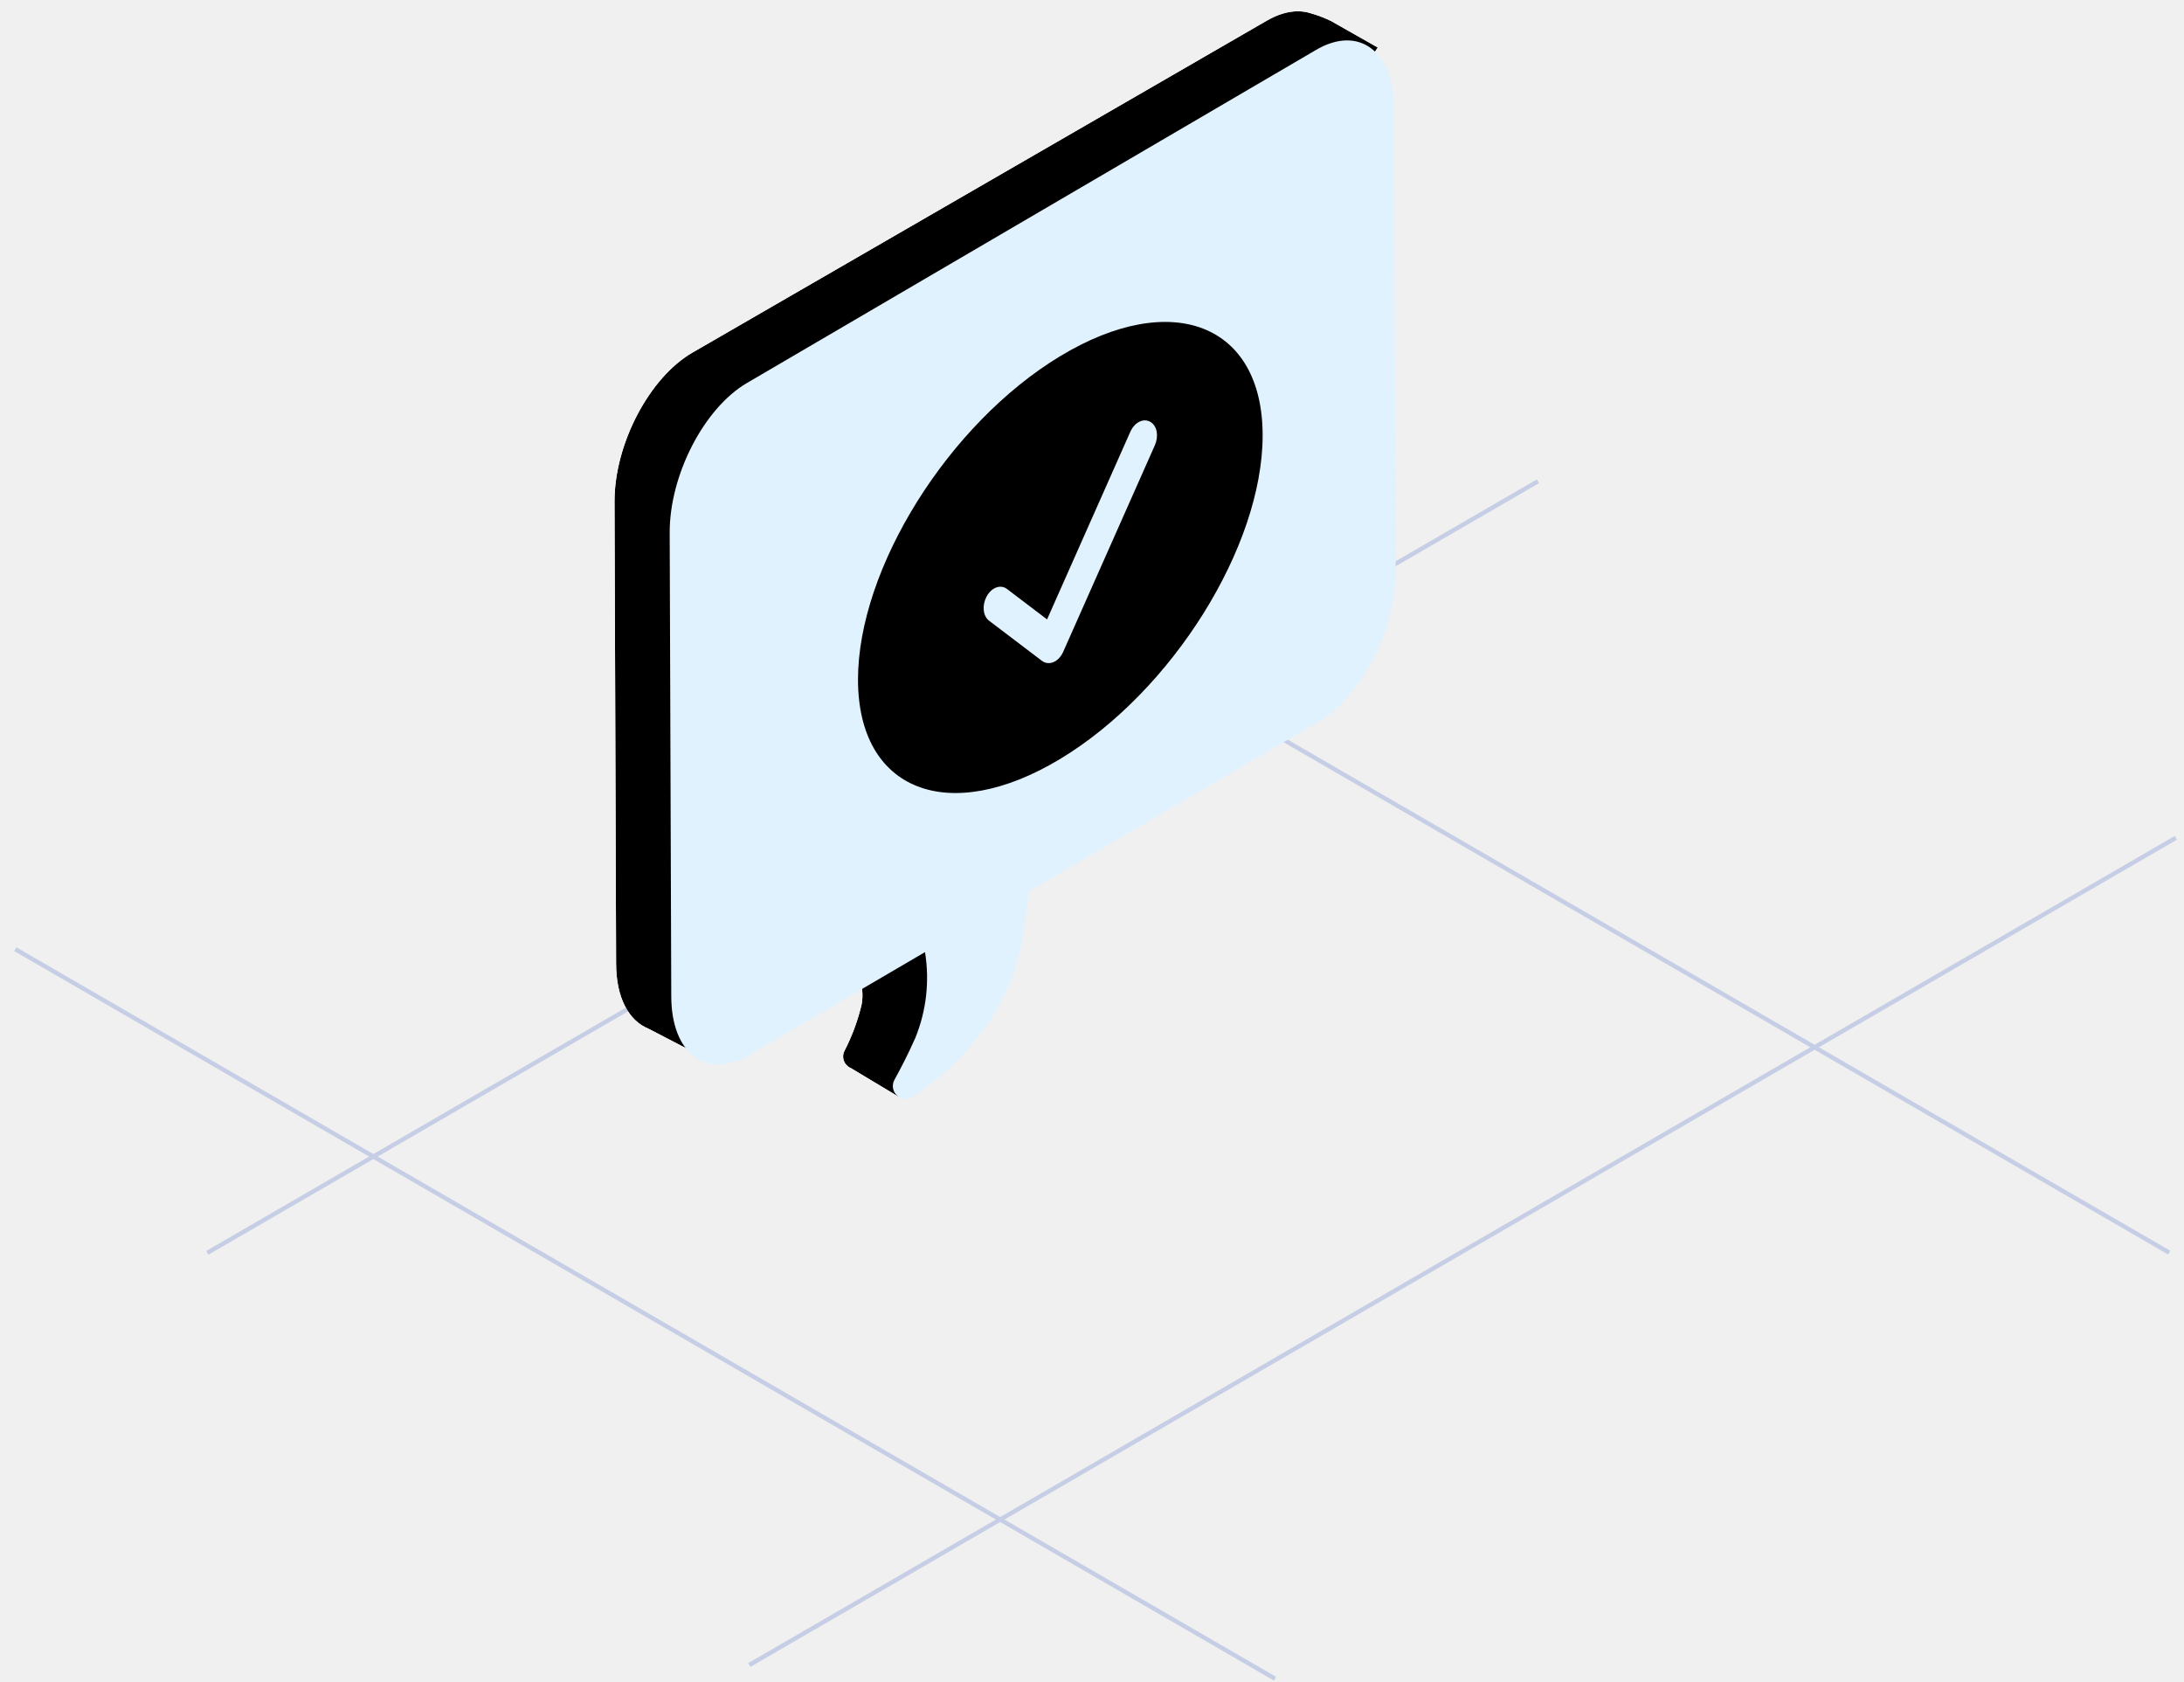
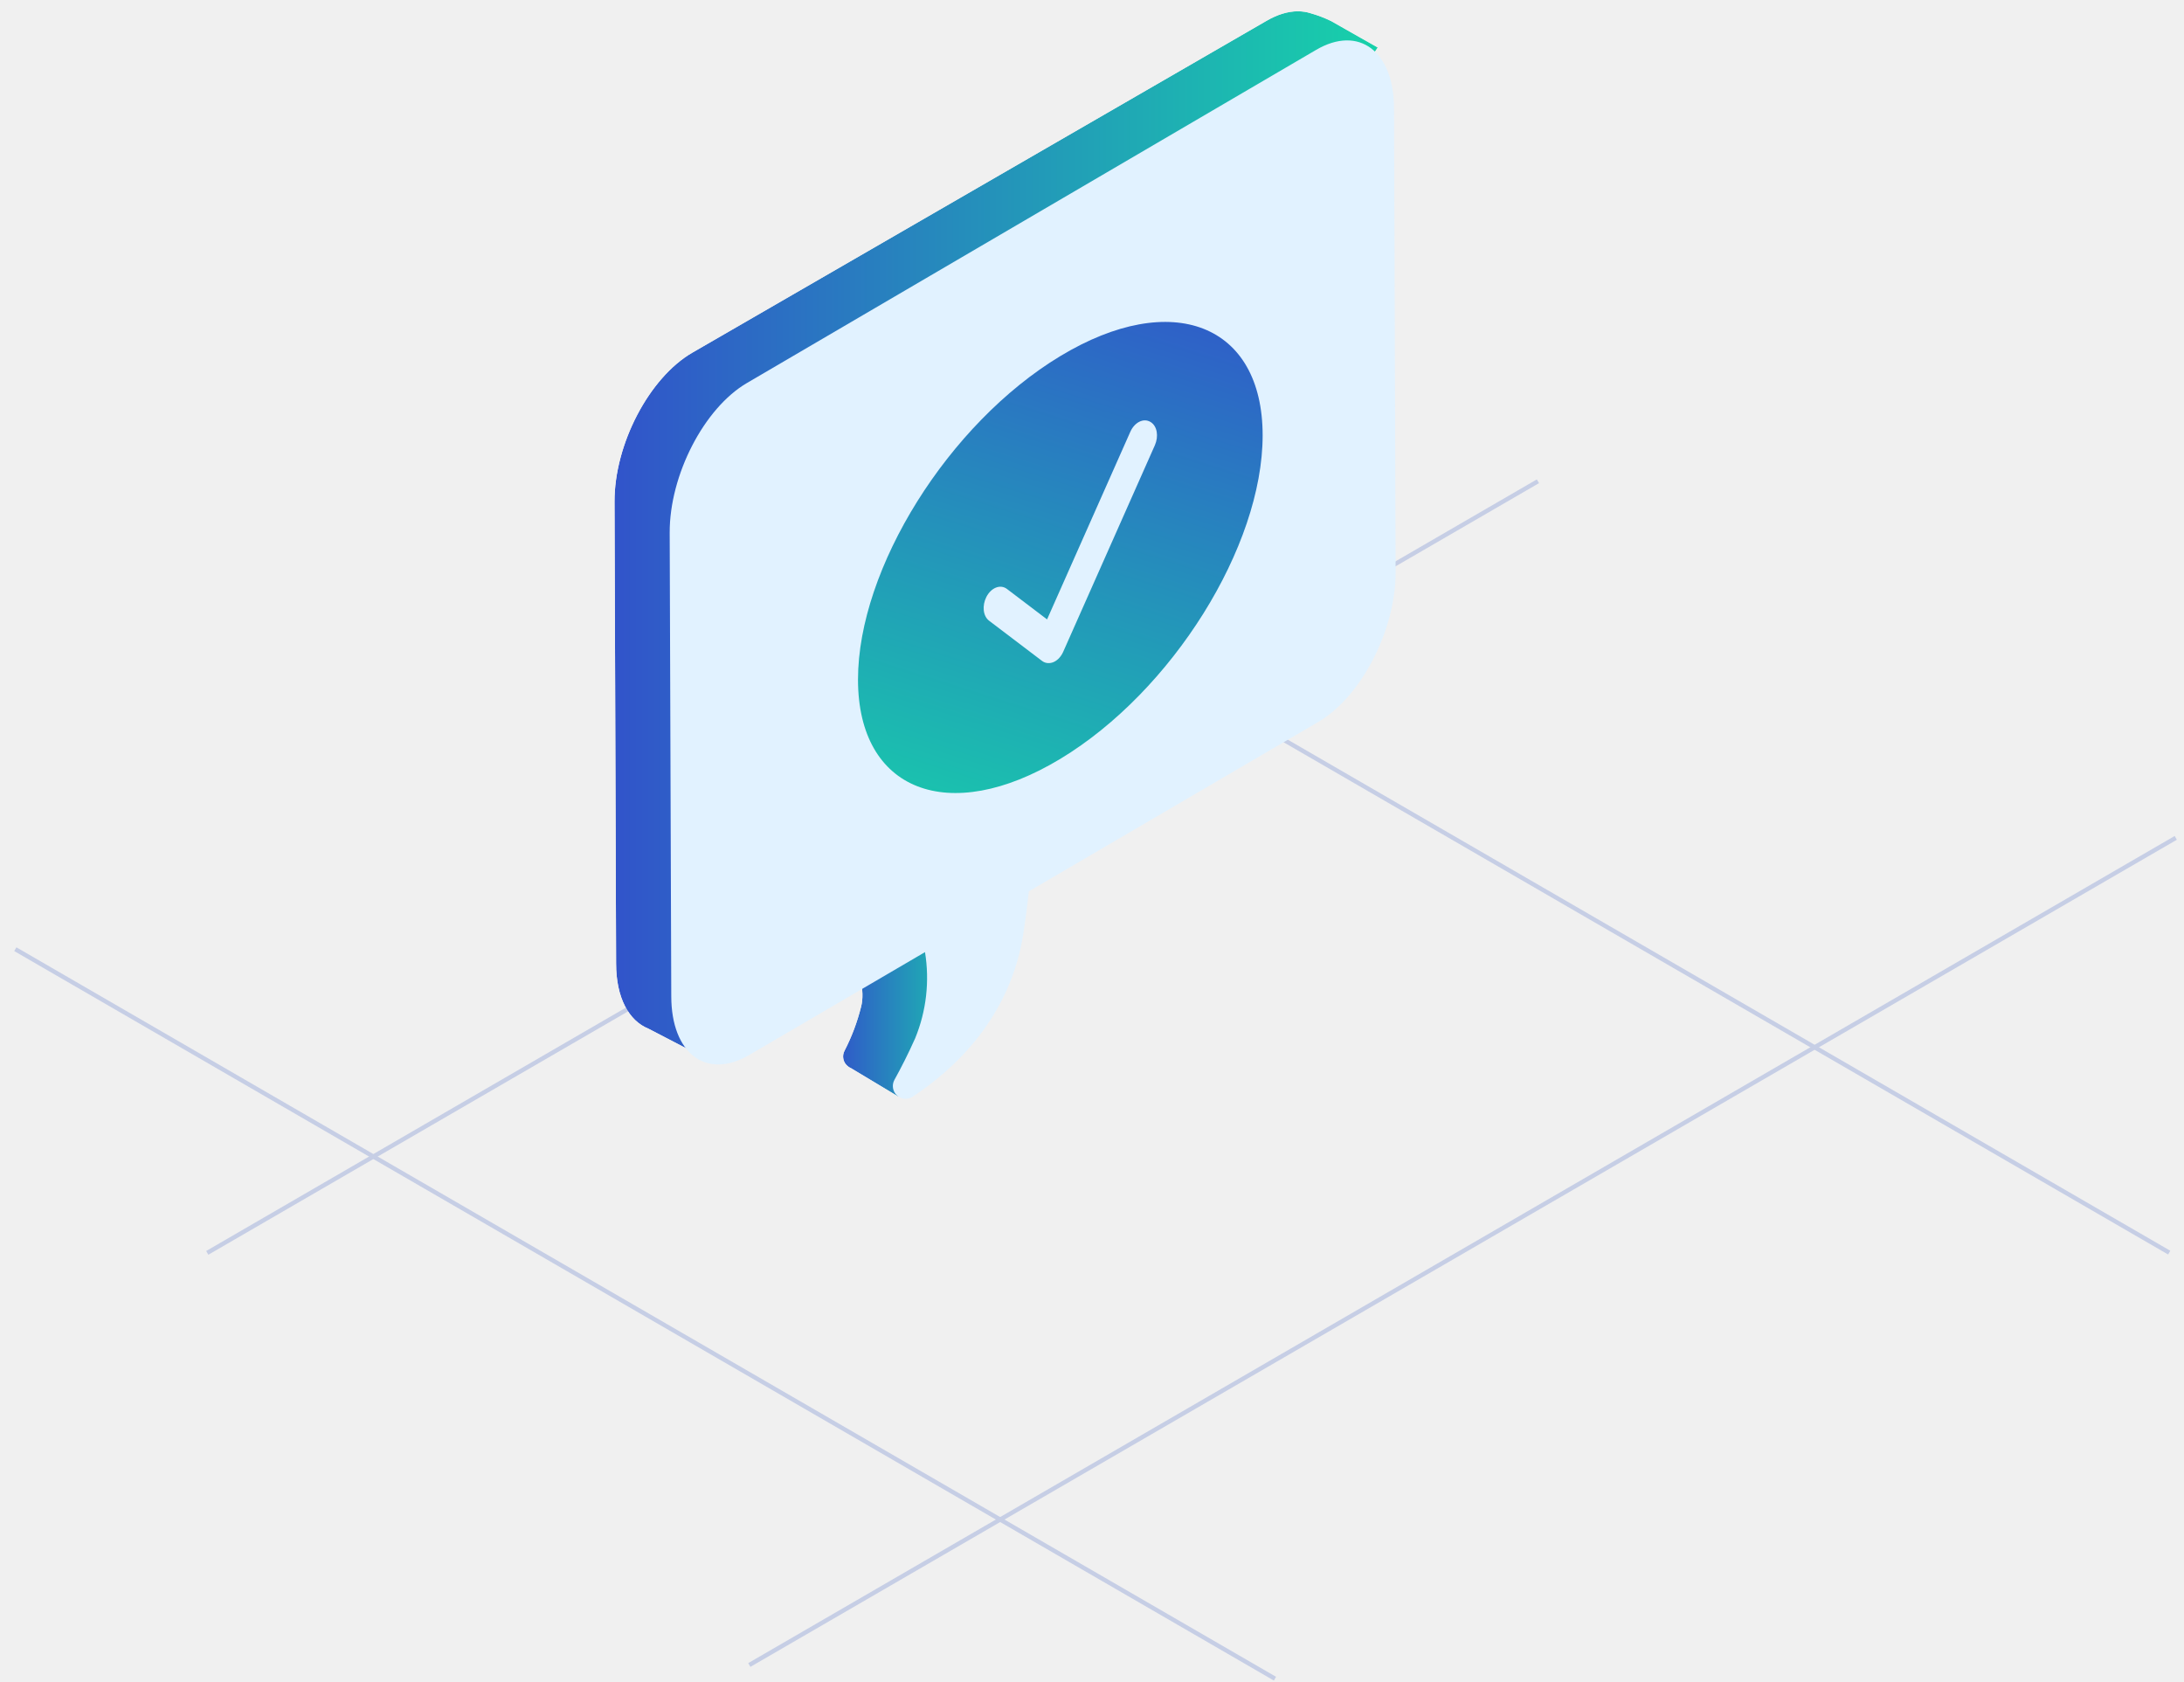
<svg xmlns="http://www.w3.org/2000/svg" xmlns:xlink="http://www.w3.org/1999/xlink" width="252px" height="194px" viewBox="0 0 252 194" version="1.1">
  <defs>
    <path d="M0.263,20.793 C0.263,20.793 4.373,27.431 3.35,31.166 C2.916,32.907 2.283,34.59 1.463,36.183 C1.111,36.812 1.283,37.611 1.865,38.035 C1.966,38.113 2.079,38.181 2.2,38.231 L7.655,41.507 L14.254,29.888 L15.702,23.336 L14.183,24.55 C14.862,22.811 15.345,21.001 15.628,19.156 C17.969,3.623 15.628,0.047 15.628,0.047 L0.263,20.793 Z" id="path-1" />
    <linearGradient x1="0.004%" y1="49.999%" x2="99.997%" y2="49.999%" id="linearGradient-3">
-       <stop stopColor="#3154CA" offset="0%" />
-       <stop stopColor="#17D1AA" offset="100%" />
+       <stop stop-color="#3154CA" offset="0%" />
+       <stop stop-color="#17D1AA" offset="100%" />
    </linearGradient>
    <path d="M79.723,0.302 C78.626,0.309 77.417,0.659 76.151,1.395 L9.903,39.674 C4.903,42.559 0.883,50.263 0.906,56.881 L1.089,110.153 C1.089,114.126 2.577,116.773 4.821,117.672 L10.98,120.871 L15.815,113.652 L76.412,78.638 C81.408,75.752 85.43,68.049 85.407,61.431 L85.23,10.071 L88.973,4.483 L83.591,1.429 C82.828,1.056 82.033,0.754 81.216,0.524 C80.767,0.38 80.289,0.306 79.788,0.302 L79.723,0.302 Z" id="path-4" />
    <linearGradient x1="-0%" y1="49.999%" x2="100%" y2="49.999%" id="linearGradient-6">
-       <stop stopColor="#3154CA" offset="0%" />
-       <stop stopColor="#17D1AA" offset="100%" />
+       <stop stop-color="#3154CA" offset="0%" />
+       <stop stop-color="#17D1AA" offset="100%" />
    </linearGradient>
    <linearGradient x1="29.122%" y1="122.166%" x2="67.388%" y2="-18.61%" id="linearGradient-7">
-       <stop stopColor="#17D1AA" offset="0%" />
-       <stop stopColor="#3154CB" offset="100%" />
+       <stop stop-color="#17D1AA" offset="0%" />
+       <stop stop-color="#3154CB" offset="100%" />
    </linearGradient>
  </defs>
-   <g id="Trunsfer-success.inline" stroke="none" stroke-width="1" fill="none" fillRule="evenodd">
+   <g id="Trunsfer-success.inline" stroke="none" stroke-width="1" fill="none" fill-rule="evenodd">
    <g id="success-pic" transform="translate(1, 1)">
      <g id="Group-9" opacity="0.2" transform="translate(0, 43)" stroke="#1D45BA" stroke-width="0.5">
        <path d="M85.46,148.078 L250.05,52.658" id="Stroke-1" />
        <path d="M22.915,100.534 L176.451,11.522" id="Stroke-3" />
        <path d="M75.909,0.116 L249.294,100.506" id="Stroke-5" />
        <path d="M0.768,65.502 L146.11,149.656" id="Stroke-7" />
      </g>
      <g id="Group-12" transform="translate(95, 84)">
        <mask id="mask-2" fill="white">
          <use xlink:href="#path-1" />
        </mask>
        <g id="Clip-11" />
        <path d="M0.263,20.793 C0.263,20.793 4.373,27.431 3.35,31.166 C2.916,32.907 2.283,34.59 1.463,36.183 C1.111,36.812 1.283,37.611 1.865,38.035 C1.966,38.113 2.079,38.181 2.2,38.231 L7.655,41.507 L14.254,29.888 L15.702,23.336 L14.183,24.55 C14.862,22.811 15.345,21.001 15.628,19.156 C17.969,3.623 15.628,0.047 15.628,0.047 L0.263,20.793 Z" id="Fill-10" fill="url(#linearGradient-3)" mask="url(#mask-2)" />
      </g>
      <g id="Group-15" transform="translate(69, 0)">
        <mask id="mask-5" fill="white">
          <use xlink:href="#path-4" />
        </mask>
        <g id="Clip-14" />
        <path d="M79.723,0.302 C78.626,0.309 77.417,0.659 76.151,1.395 L9.903,39.674 C4.903,42.559 0.883,50.263 0.906,56.881 L1.089,110.153 C1.089,114.126 2.577,116.773 4.821,117.672 L10.98,120.871 L15.815,113.652 L76.412,78.638 C81.408,75.752 85.43,68.049 85.407,61.431 L85.23,10.071 L88.973,4.483 L83.591,1.429 C82.828,1.056 82.033,0.754 81.216,0.524 C80.767,0.38 80.289,0.306 79.788,0.302 L79.723,0.302 Z" id="Fill-13" fill="url(#linearGradient-6)" mask="url(#mask-5)" />
      </g>
      <g id="Group-24" transform="translate(76, 3)" fill="#E1F2FF">
        <path d="M83.851,8.549 C83.851,1.907 79.798,-1.139 74.856,1.757 L9.19,40.182 C4.236,43.076 0.249,50.809 0.272,57.451 L0.454,110.914 C0.454,117.556 4.505,120.602 9.448,117.706 L29.731,105.839 C30.28,109.192 29.887,112.633 28.598,115.775 C27.778,117.617 26.946,119.233 26.198,120.585 C25.881,121.175 25.998,121.908 26.486,122.366 C26.974,122.825 27.707,122.895 28.273,122.539 C33.006,119.439 39.6,113.455 41.092,103.614 C41.356,101.87 41.561,100.293 41.713,98.826 L75.114,79.282 C80.069,76.387 84.054,68.654 84.032,62.012 L83.851,8.549 Z" id="Fill-16" />
      </g>
      <g id="tick" transform="translate(98, 36)">
        <path d="M23.344,4.079 C10.451,11.859 -0,28.568 -0,41.399 C-0,54.23 10.451,58.325 23.344,50.545 C36.237,42.765 46.689,26.057 46.689,13.225 C46.689,0.394 36.237,-3.701 23.344,4.079" id="Fill-1" fill="url(#linearGradient-7)" />
-         <path d="M21.231,39.242 L15.13,34.611 C14.41,34.065 14.31,32.852 14.812,31.866 C15.338,30.831 16.401,30.346 17.194,30.949 L21.815,34.456 L31.422,12.812 C31.894,11.752 32.917,11.178 33.752,11.679 C34.533,12.147 34.708,13.342 34.253,14.367 L23.679,38.188 C23.452,38.7 23.088,39.115 22.676,39.325 C22.648,39.34 22.648,39.34 22.635,39.346 C22.156,39.58 21.635,39.549 21.231,39.242 Z" id="Fill-4" fill="#E1F2FF" fillRule="nonzero" />
+         <path d="M21.231,39.242 L15.13,34.611 C14.41,34.065 14.31,32.852 14.812,31.866 C15.338,30.831 16.401,30.346 17.194,30.949 L21.815,34.456 L31.422,12.812 C31.894,11.752 32.917,11.178 33.752,11.679 C34.533,12.147 34.708,13.342 34.253,14.367 L23.679,38.188 C23.452,38.7 23.088,39.115 22.676,39.325 C22.648,39.34 22.648,39.34 22.635,39.346 C22.156,39.58 21.635,39.549 21.231,39.242 Z" id="Fill-4" fill="#E1F2FF" fill-rule="nonzero" />
      </g>
    </g>
  </g>
</svg>
